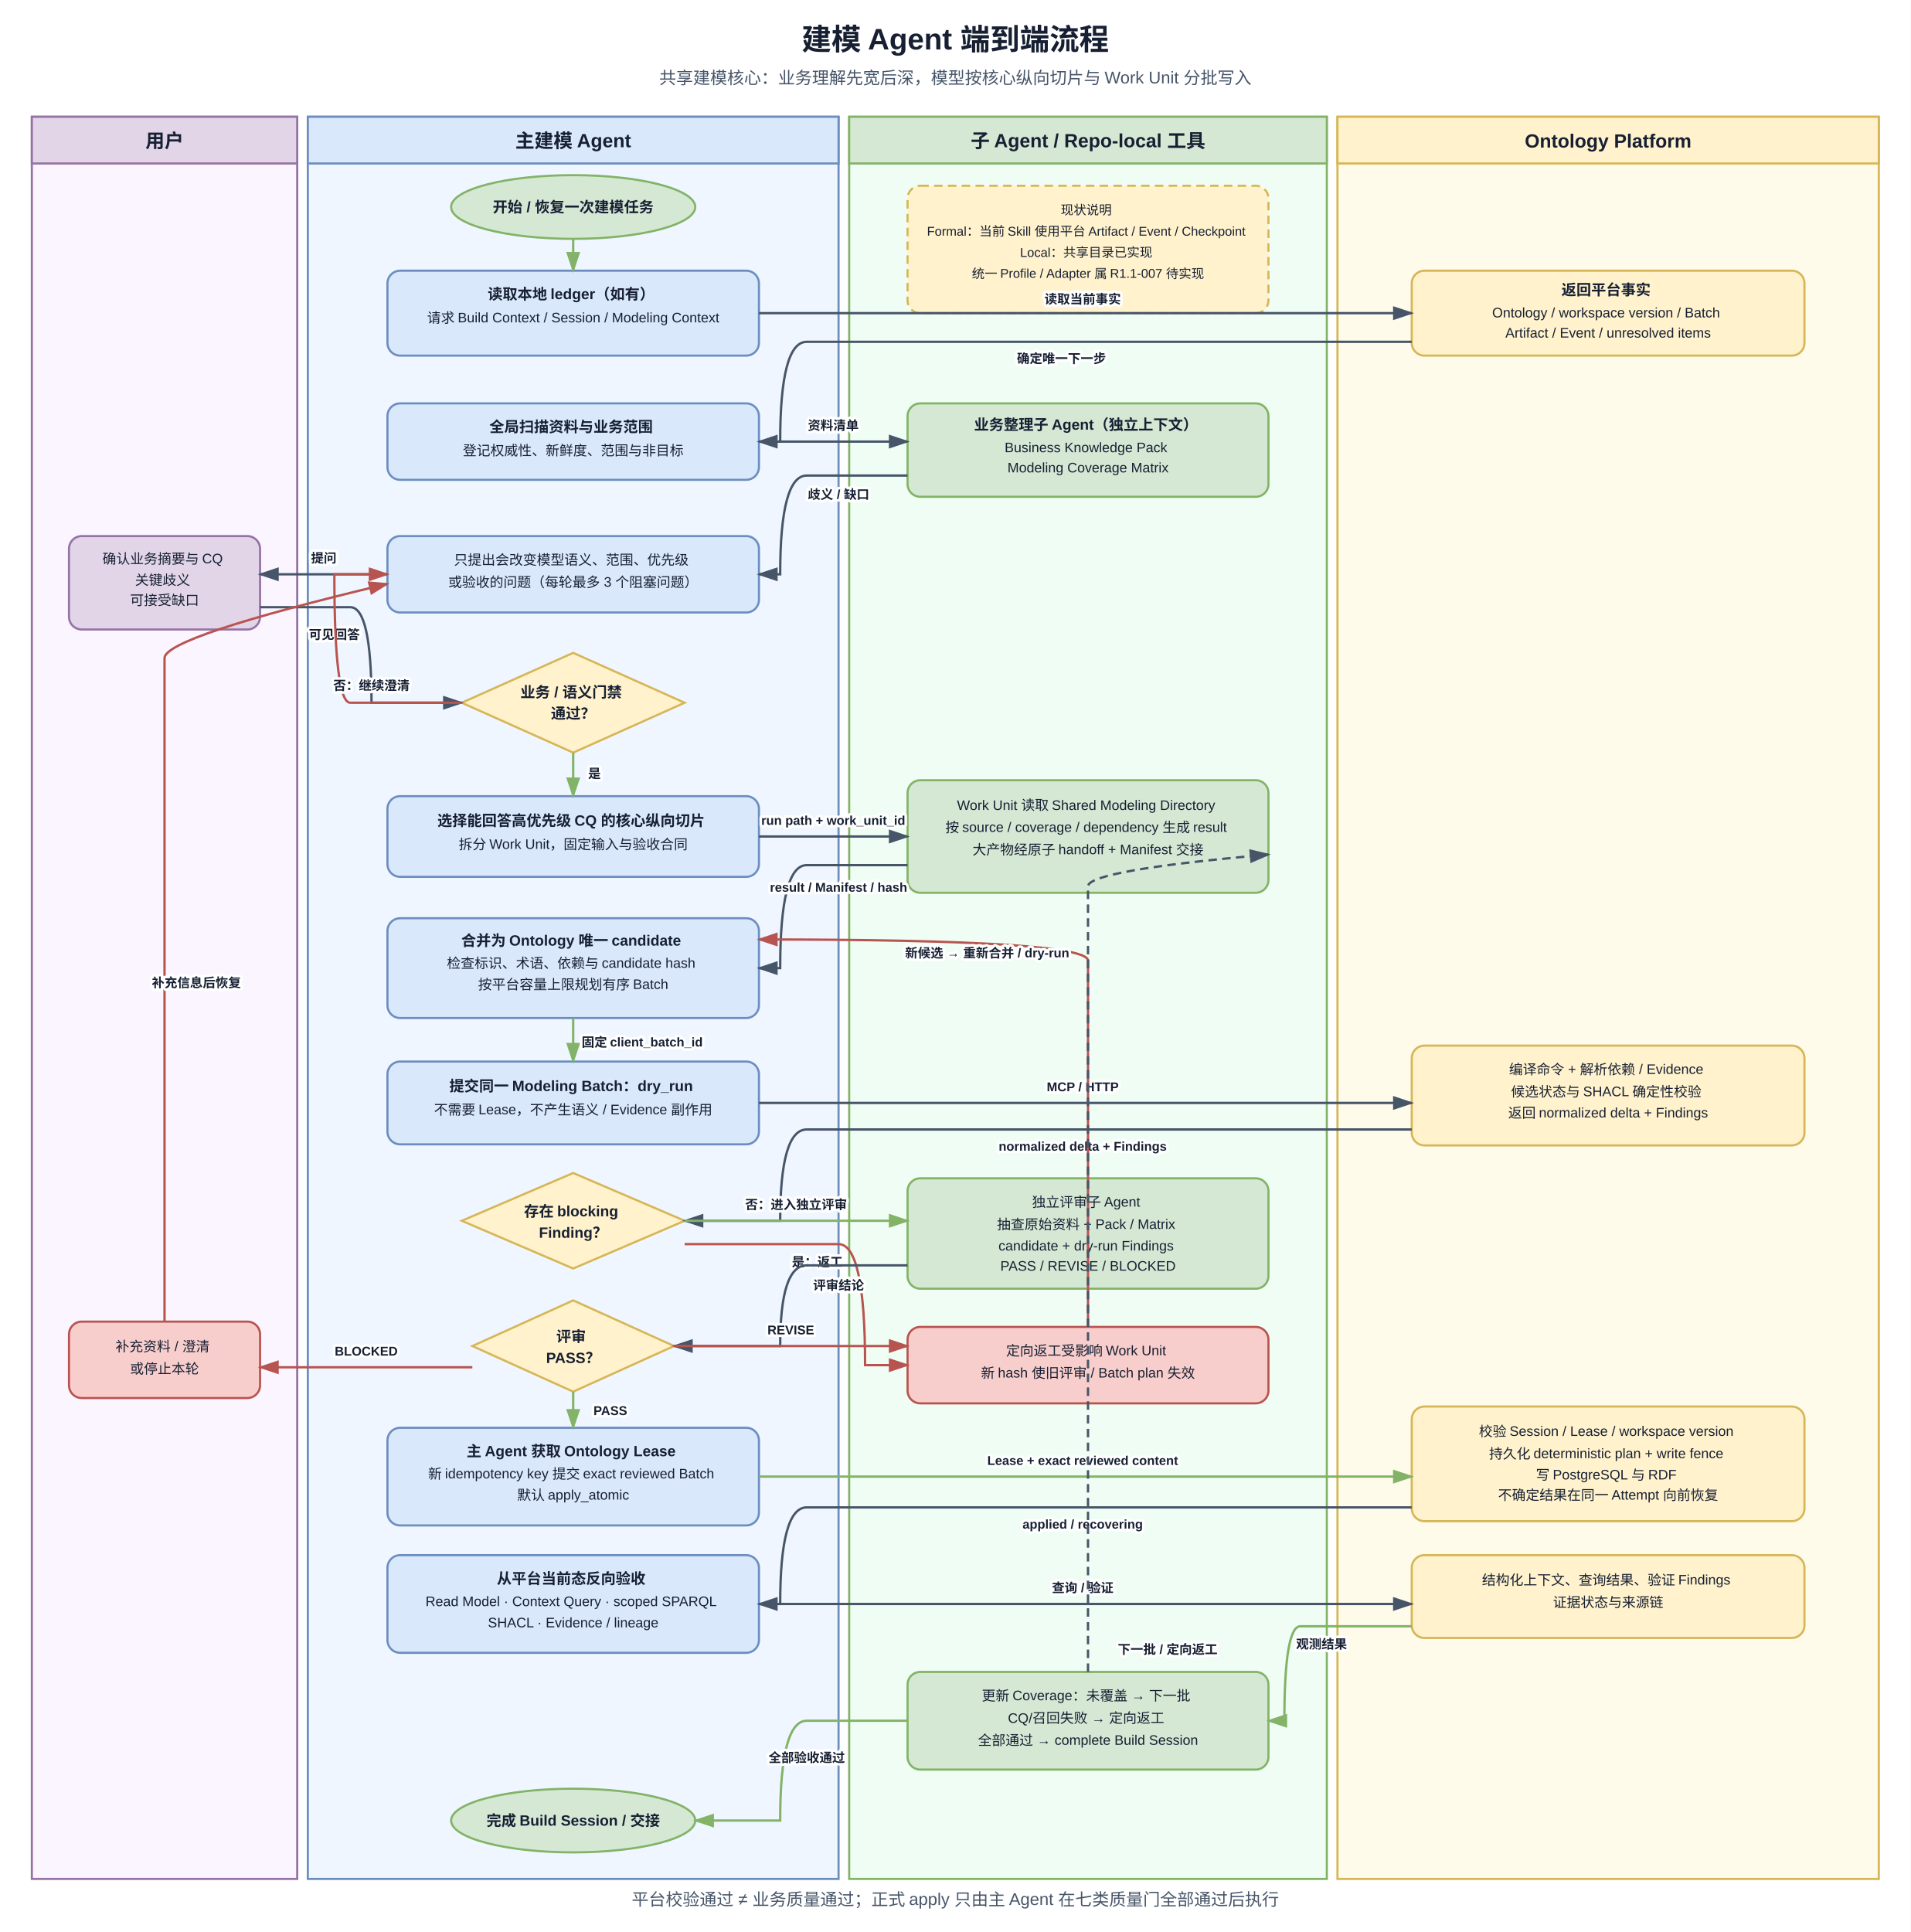
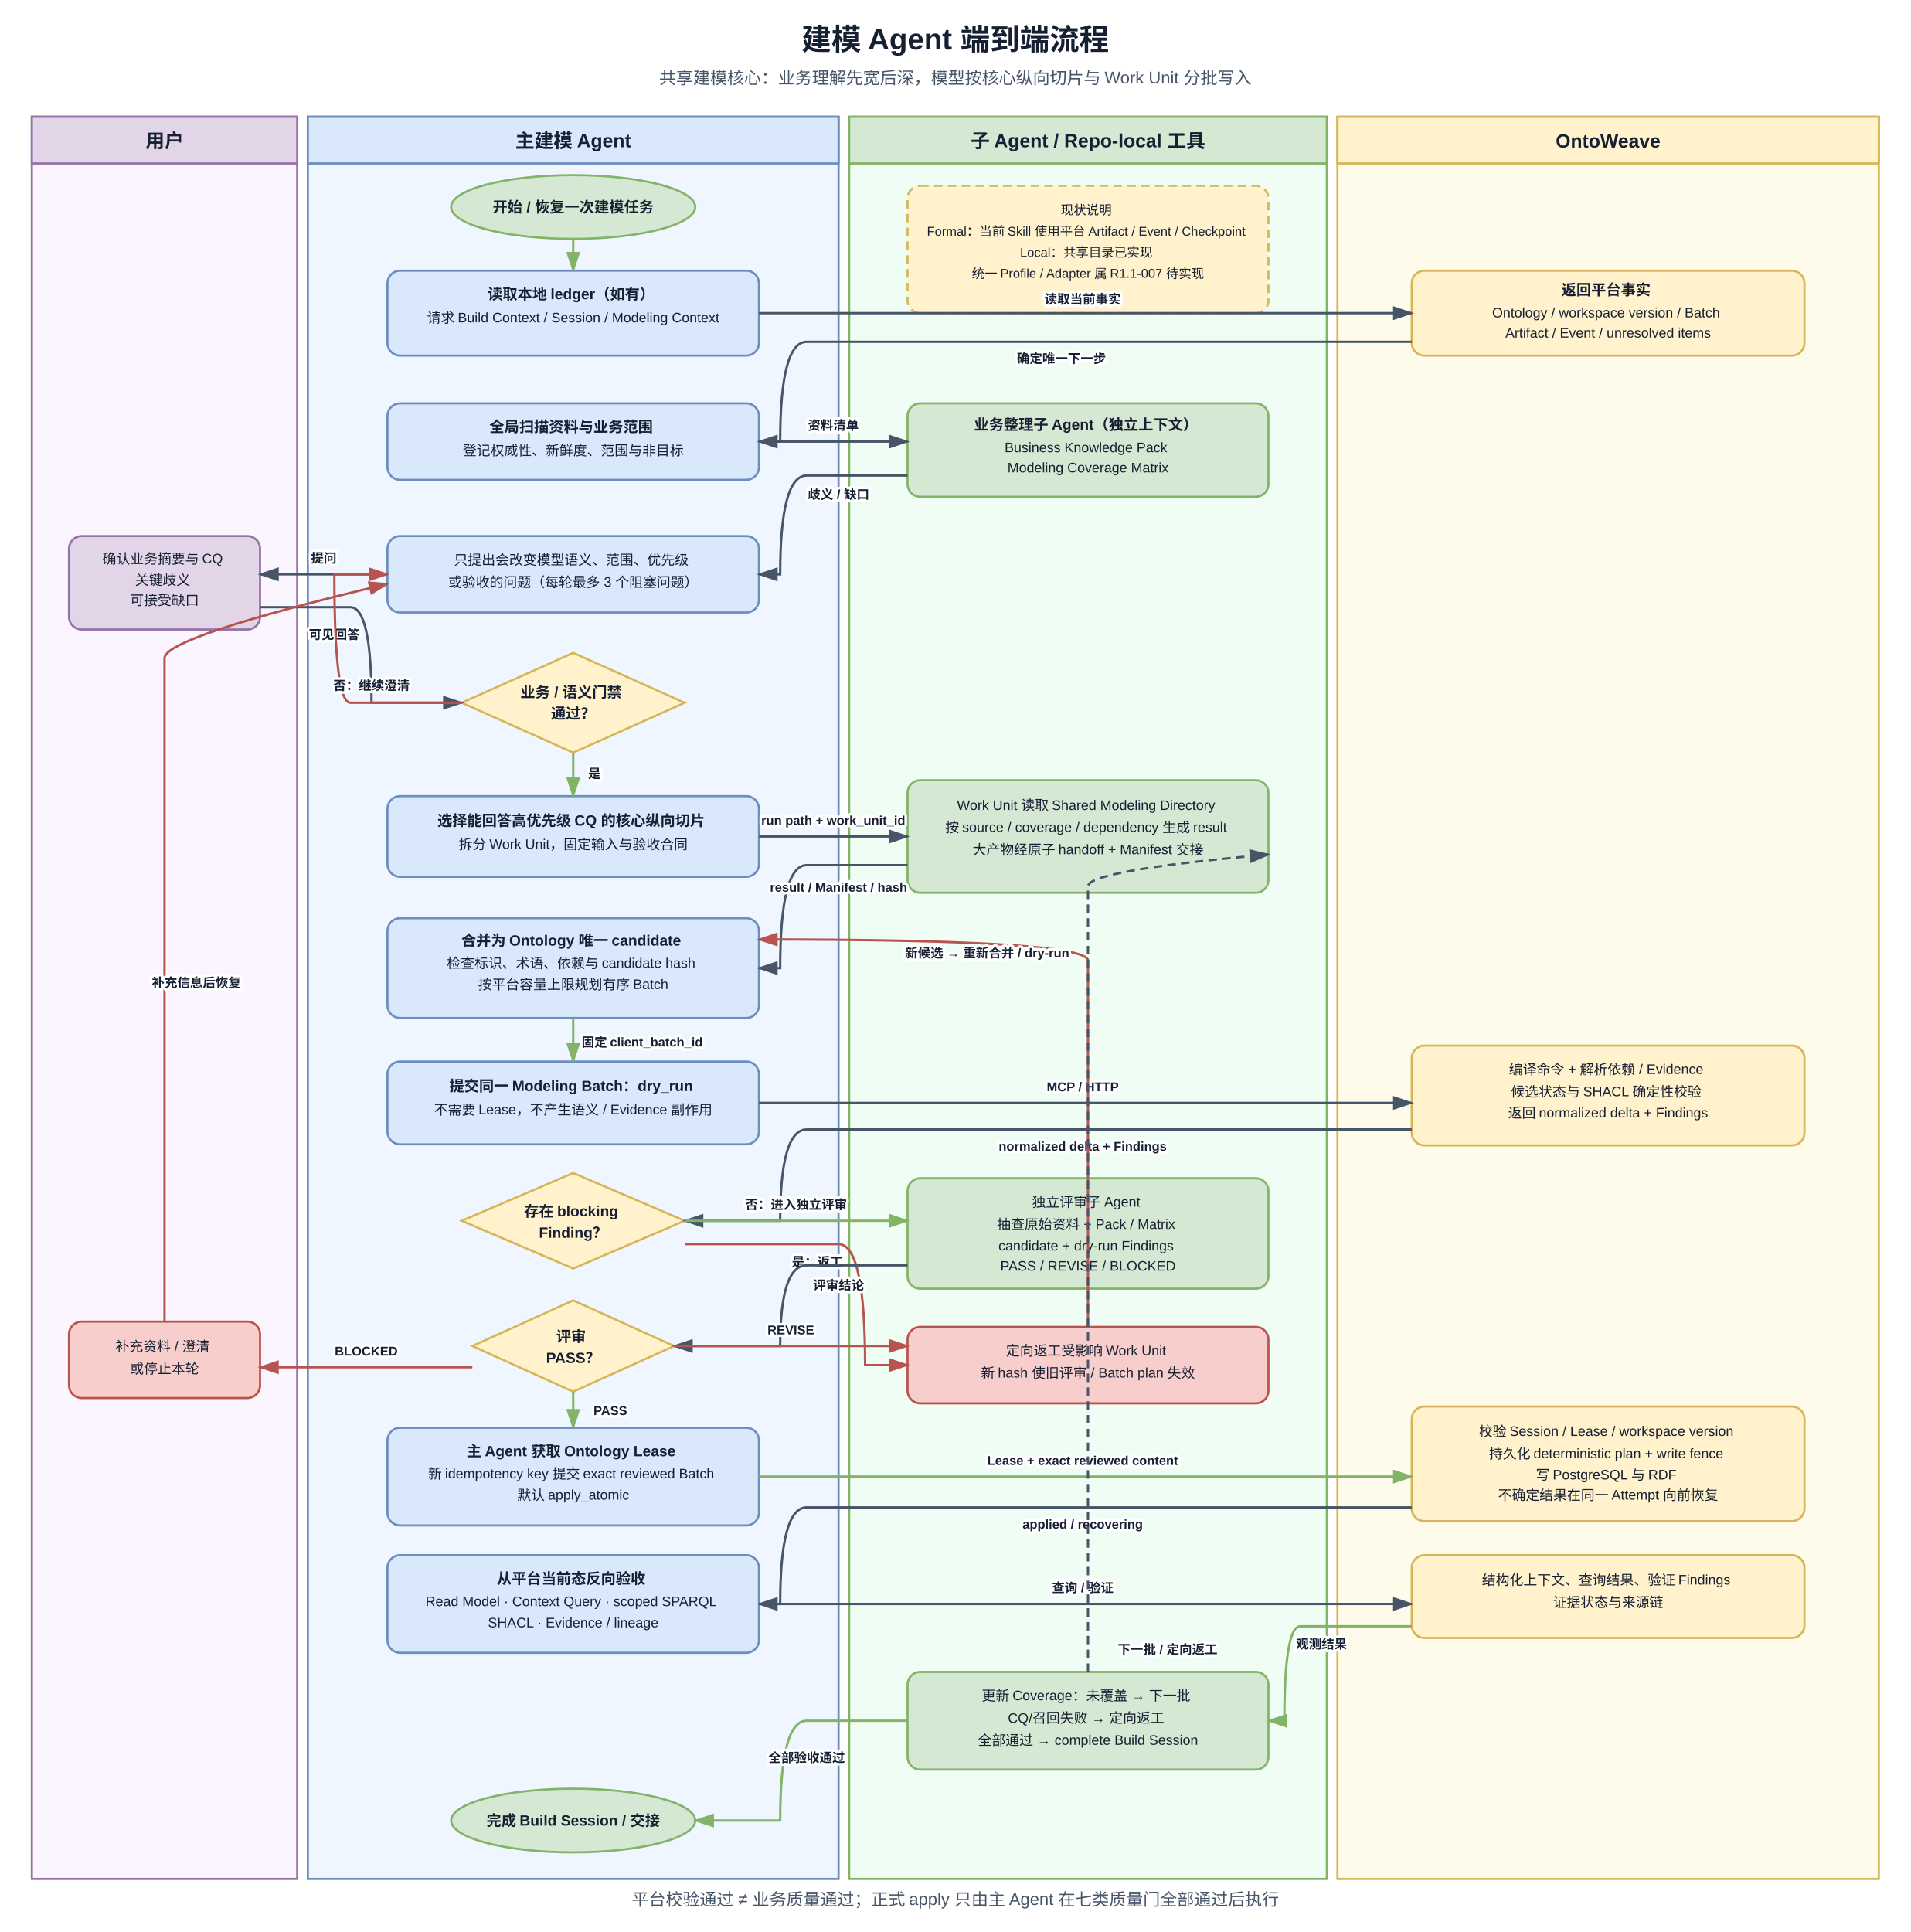
<svg xmlns="http://www.w3.org/2000/svg" width="1800" height="1820" viewBox="0 0 1800 1820">
  <defs>
    <marker id="arrow" markerWidth="10" markerHeight="10" refX="8" refY="3" orient="auto">
      <path d="M0,0 L0,6 L9,3 z" fill="#475569" />
    </marker>
    <marker id="arrowGreen" markerWidth="10" markerHeight="10" refX="8" refY="3" orient="auto">
      <path d="M0,0 L0,6 L9,3 z" fill="#82b366" />
    </marker>
    <marker id="arrowRed" markerWidth="10" markerHeight="10" refX="8" refY="3" orient="auto">
      <path d="M0,0 L0,6 L9,3 z" fill="#b85450" />
    </marker>
    <style>
      text{font-family:Arial,'Noto Sans CJK SC','Microsoft YaHei',sans-serif;fill:#172033}
      .title{font-size:28px;font-weight:700;text-anchor:middle}.subtitle{font-size:16px;fill:#475569;text-anchor:middle}
      .laneTitle{font-size:18px;font-weight:700;text-anchor:middle}.node{stroke-width:2}.label{font-size:14px;font-weight:600;text-anchor:middle}.small{font-size:13px;font-weight:500;text-anchor:middle}.tiny{font-size:12px;font-weight:500;text-anchor:middle}
      .edge{fill:none;stroke:#475569;stroke-width:2.2;marker-end:url(#arrow)}.green{stroke:#82b366;marker-end:url(#arrowGreen)}.red{stroke:#b85450;marker-end:url(#arrowRed)}.dash{stroke-dasharray:8 5}
      .edgeLabel{font-size:12px;font-weight:700;text-anchor:middle;paint-order:stroke;stroke:#fff;stroke-width:5px;stroke-linejoin:round}
    </style>
  </defs>
  <rect width="1800" height="1820" fill="#fff" />
  <text class="title" x="900" y="47">建模 Agent 端到端流程</text>
  <text class="subtitle" x="900" y="79">共享建模核心：业务理解先宽后深，模型按核心纵向切片与 Work Unit 分批写入</text>
  <rect x="30" y="110" width="250" height="1660" fill="#faf5ff" stroke="#9673a6" stroke-width="2" />
  <rect x="30" y="110" width="250" height="44" fill="#e1d5e7" stroke="#9673a6" stroke-width="2" />
  <text class="laneTitle" x="155" y="139">用户</text>
  <rect x="290" y="110" width="500" height="1660" fill="#eff6ff" stroke="#6c8ebf" stroke-width="2" />
  <rect x="290" y="110" width="500" height="44" fill="#dae8fc" stroke="#6c8ebf" stroke-width="2" />
  <text class="laneTitle" x="540" y="139">主建模 Agent</text>
  <rect x="800" y="110" width="450" height="1660" fill="#f0fdf4" stroke="#82b366" stroke-width="2" />
  <rect x="800" y="110" width="450" height="44" fill="#d5e8d4" stroke="#82b366" stroke-width="2" />
  <text class="laneTitle" x="1025" y="139">子 Agent / Repo-local 工具</text>
  <rect x="1260" y="110" width="510" height="1660" fill="#fffbeb" stroke="#d6b656" stroke-width="2" />
  <rect x="1260" y="110" width="510" height="44" fill="#fff2cc" stroke="#d6b656" stroke-width="2" />
-   <text class="laneTitle" x="1515" y="139">Ontology Platform</text>
+   <text class="laneTitle" x="1515" y="139">OntoWeave</text>
  <ellipse class="node" cx="540" cy="195" rx="115" ry="30" fill="#d5e8d4" stroke="#82b366" />
  <text class="label" x="540" y="200">开始 / 恢复一次建模任务</text>
  <rect class="node" x="365" y="255" width="350" height="80" rx="12" fill="#dae8fc" stroke="#6c8ebf" />
  <text class="label" x="540" y="282">
    <tspan x="540">读取本地 ledger（如有）</tspan>
    <tspan class="small" x="540" dy="22">请求 Build Context / Session / Modeling Context</tspan>
  </text>
  <rect class="node" x="1330" y="255" width="370" height="80" rx="12" fill="#fff2cc" stroke="#d6b656" />
  <text class="label" x="1515" y="278">
    <tspan x="1515">返回平台事实</tspan>
    <tspan class="small" x="1515" dy="21">Ontology / workspace version / Batch</tspan>
    <tspan class="small" x="1515" dy="19">Artifact / Event / unresolved items</tspan>
  </text>
  <rect class="node" x="365" y="380" width="350" height="72" rx="12" fill="#dae8fc" stroke="#6c8ebf" />
  <text class="label" x="540" y="407">
    <tspan x="540">全局扫描资料与业务范围</tspan>
    <tspan class="small" x="540" dy="22">登记权威性、新鲜度、范围与非目标</tspan>
  </text>
  <rect class="node" x="855" y="380" width="340" height="88" rx="12" fill="#d5e8d4" stroke="#82b366" />
  <text class="label" x="1025" y="405">
    <tspan x="1025">业务整理子 Agent（独立上下文）</tspan>
    <tspan class="small" x="1025" dy="21">Business Knowledge Pack</tspan>
    <tspan class="small" x="1025" dy="19">Modeling Coverage Matrix</tspan>
  </text>
  <rect class="node" x="365" y="505" width="350" height="72" rx="12" fill="#dae8fc" stroke="#6c8ebf" />
  <text class="small" x="540" y="532">
    <tspan x="540">只提出会改变模型语义、范围、优先级</tspan>
    <tspan x="540" dy="21">或验收的问题（每轮最多 3 个阻塞问题）</tspan>
  </text>
  <rect class="node" x="65" y="505" width="180" height="88" rx="12" fill="#e1d5e7" stroke="#9673a6" />
  <text class="small" x="155" y="531">
    <tspan x="155">确认业务摘要与 CQ</tspan>
    <tspan x="155" dy="20">关键歧义</tspan>
    <tspan x="155" dy="19">可接受缺口</tspan>
  </text>
  <polygon class="node" points="540,615 645,662 540,709 435,662" fill="#fff2cc" stroke="#d6b656" />
  <text class="label" x="540" y="657">
    <tspan x="540">业务 / 语义门禁</tspan>
    <tspan x="540" dy="20">通过？</tspan>
  </text>
  <rect class="node" x="365" y="750" width="350" height="76" rx="12" fill="#dae8fc" stroke="#6c8ebf" />
  <text class="label" x="540" y="778">
    <tspan x="540">选择能回答高优先级 CQ 的核心纵向切片</tspan>
    <tspan class="small" x="540" dy="22">拆分 Work Unit，固定输入与验收合同</tspan>
  </text>
  <rect class="node" x="855" y="735" width="340" height="106" rx="12" fill="#d5e8d4" stroke="#82b366" />
  <text class="small" x="1025" y="763">
    <tspan x="1025">Work Unit 读取 Shared Modeling Directory</tspan>
    <tspan x="1025" dy="21">按 source / coverage / dependency 生成 result</tspan>
    <tspan x="1025" dy="21">大产物经原子 handoff + Manifest 交接</tspan>
  </text>
  <rect class="node" x="365" y="865" width="350" height="94" rx="12" fill="#dae8fc" stroke="#6c8ebf" />
  <text class="label" x="540" y="891">
    <tspan x="540">合并为 Ontology 唯一 candidate</tspan>
    <tspan class="small" x="540" dy="21">检查标识、术语、依赖与 candidate hash</tspan>
    <tspan class="small" x="540" dy="20">按平台容量上限规划有序 Batch</tspan>
  </text>
  <rect class="node" x="365" y="1000" width="350" height="78" rx="12" fill="#dae8fc" stroke="#6c8ebf" />
  <text class="label" x="540" y="1028">
    <tspan x="540">提交同一 Modeling Batch：dry_run</tspan>
    <tspan class="small" x="540" dy="22">不需要 Lease，不产生语义 / Evidence 副作用</tspan>
  </text>
  <rect class="node" x="1330" y="985" width="370" height="94" rx="12" fill="#fff2cc" stroke="#d6b656" />
  <text class="small" x="1515" y="1012">
    <tspan x="1515">编译命令 + 解析依赖 / Evidence</tspan>
    <tspan x="1515" dy="21">候选状态与 SHACL 确定性校验</tspan>
    <tspan x="1515" dy="20">返回 normalized delta + Findings</tspan>
  </text>
  <polygon class="node" points="540,1105 645,1150 540,1195 435,1150" fill="#fff2cc" stroke="#d6b656" />
  <text class="label" x="540" y="1146">
    <tspan x="540">存在 blocking</tspan>
    <tspan x="540" dy="20">Finding？</tspan>
  </text>
  <rect class="node" x="855" y="1110" width="340" height="104" rx="12" fill="#d5e8d4" stroke="#82b366" />
  <text class="small" x="1025" y="1137">
    <tspan x="1025">独立评审子 Agent</tspan>
    <tspan x="1025" dy="21">抽查原始资料 + Pack / Matrix</tspan>
    <tspan x="1025" dy="20">candidate + dry-run Findings</tspan>
    <tspan x="1025" dy="19">PASS / REVISE / BLOCKED</tspan>
  </text>
  <polygon class="node" points="540,1225 635,1268 540,1311 445,1268" fill="#fff2cc" stroke="#d6b656" />
  <text class="label" x="540" y="1264">
    <tspan x="540">评审</tspan>
    <tspan x="540" dy="20">PASS？</tspan>
  </text>
  <rect class="node" x="855" y="1250" width="340" height="72" rx="12" fill="#f8cecc" stroke="#b85450" />
  <text class="small" x="1025" y="1277">
    <tspan x="1025">定向返工受影响 Work Unit</tspan>
    <tspan x="1025" dy="21">新 hash 使旧评审 / Batch plan 失效</tspan>
  </text>
  <rect class="node" x="65" y="1245" width="180" height="72" rx="12" fill="#f8cecc" stroke="#b85450" />
  <text class="small" x="155" y="1273">
    <tspan x="155">补充资料 / 澄清</tspan>
    <tspan x="155" dy="21">或停止本轮</tspan>
  </text>
  <rect class="node" x="365" y="1345" width="350" height="92" rx="12" fill="#dae8fc" stroke="#6c8ebf" />
  <text class="label" x="540" y="1372">
    <tspan x="540">主 Agent 获取 Ontology Lease</tspan>
    <tspan class="small" x="540" dy="21">新 idempotency key 提交 exact reviewed Batch</tspan>
    <tspan class="small" x="540" dy="20">默认 apply_atomic</tspan>
  </text>
  <rect class="node" x="1330" y="1325" width="370" height="108" rx="12" fill="#fff2cc" stroke="#d6b656" />
  <text class="small" x="1515" y="1353">
    <tspan x="1515">校验 Session / Lease / workspace version</tspan>
    <tspan x="1515" dy="21">持久化 deterministic plan + write fence</tspan>
    <tspan x="1515" dy="20">写 PostgreSQL 与 RDF</tspan>
    <tspan x="1515" dy="19">不确定结果在同一 Attempt 向前恢复</tspan>
  </text>
  <rect class="node" x="365" y="1465" width="350" height="92" rx="12" fill="#dae8fc" stroke="#6c8ebf" />
  <text class="label" x="540" y="1492">
    <tspan x="540">从平台当前态反向验收</tspan>
    <tspan class="small" x="540" dy="21">Read Model · Context Query · scoped SPARQL</tspan>
    <tspan class="small" x="540" dy="20">SHACL · Evidence / lineage</tspan>
  </text>
  <rect class="node" x="1330" y="1465" width="370" height="78" rx="12" fill="#fff2cc" stroke="#d6b656" />
  <text class="small" x="1515" y="1493">
    <tspan x="1515">结构化上下文、查询结果、验证 Findings</tspan>
    <tspan x="1515" dy="21">证据状态与来源链</tspan>
  </text>
  <rect class="node" x="855" y="1575" width="340" height="92" rx="12" fill="#d5e8d4" stroke="#82b366" />
  <text class="small" x="1025" y="1602">
    <tspan x="1025">更新 Coverage：未覆盖 → 下一批</tspan>
    <tspan x="1025" dy="21">CQ/召回失败 → 定向返工</tspan>
    <tspan x="1025" dy="21">全部通过 → complete Build Session</tspan>
  </text>
  <ellipse class="node" cx="540" cy="1715" rx="115" ry="30" fill="#d5e8d4" stroke="#82b366" />
  <text class="label" x="540" y="1720">完成 Build Session / 交接</text>
  <rect class="node" x="855" y="175" width="340" height="120" rx="12" fill="#fff2cc" stroke="#d6b656" stroke-dasharray="8 5" />
  <text class="tiny" x="1025" y="202">
    <tspan x="1025">现状说明</tspan>
    <tspan x="1025" dy="20">Formal：当前 Skill 使用平台 Artifact / Event / Checkpoint</tspan>
    <tspan x="1025" dy="20">Local：共享目录已实现</tspan>
    <tspan x="1025" dy="20">统一 Profile / Adapter 属 R1.1-007 待实现</tspan>
  </text>
  <path class="edge green" d="M540 225V255" />
  <path class="edge" d="M715 295H1330" />
  <text class="edgeLabel" x="1020" y="286">读取当前事实</text>
  <path class="edge" d="M1330 322H760Q735 322 735 416H715" />
  <text class="edgeLabel" x="1000" y="342">确定唯一下一步</text>
  <path class="edge" d="M715 416H855" />
  <text class="edgeLabel" x="785" y="405">资料清单</text>
  <path class="edge" d="M855 448H760Q735 448 735 541H715" />
  <text class="edgeLabel" x="790" y="470">歧义 / 缺口</text>
  <path class="edge" d="M365 541H245" />
  <text class="edgeLabel" x="305" y="530">提问</text>
  <path class="edge" d="M245 572H330Q350 572 350 662H435" />
  <text class="edgeLabel" x="315" y="602">可见回答</text>
  <path class="edge red" d="M435 662H330Q315 662 315 541H365" />
  <text class="edgeLabel" x="350" y="650">否：继续澄清</text>
  <path class="edge green" d="M540 709V750" />
  <text class="edgeLabel" x="560" y="733">是</text>
  <path class="edge" d="M715 788H855" />
  <text class="edgeLabel" x="785" y="777">run path + work_unit_id</text>
  <path class="edge" d="M855 815H760Q735 815 735 912H715" />
  <text class="edgeLabel" x="790" y="840">result / Manifest / hash</text>
  <path class="edge green" d="M540 959V1000" />
  <text class="edgeLabel" x="605" y="986">固定 client_batch_id</text>
  <path class="edge" d="M715 1039H1330" />
  <text class="edgeLabel" x="1020" y="1028">MCP / HTTP</text>
  <path class="edge" d="M1330 1064H760Q735 1064 735 1150H645" />
  <text class="edgeLabel" x="1020" y="1084">normalized delta + Findings</text>
  <path class="edge green" d="M645 1150H855" />
  <text class="edgeLabel" x="750" y="1139">否：进入独立评审</text>
  <path class="edge red" d="M645 1172H790Q815 1172 815 1286H855" />
  <text class="edgeLabel" x="770" y="1193">是：返工</text>
  <path class="edge" d="M855 1192H760Q735 1192 735 1268H635" />
  <text class="edgeLabel" x="790" y="1215">评审结论</text>
  <path class="edge red" d="M635 1268H855" />
  <text class="edgeLabel" x="745" y="1257">REVISE</text>
  <path class="edge red" d="M445 1288H245" />
  <text class="edgeLabel" x="345" y="1277">BLOCKED</text>
  <path class="edge red" d="M1025 1250V905Q1025 885 715 885" />
  <text class="edgeLabel" x="930" y="902">新候选 → 重新合并 / dry-run</text>
  <path class="edge red" d="M155 1245V620Q155 600 365 550" />
  <text class="edgeLabel" x="185" y="930">补充信息后恢复</text>
  <path class="edge green" d="M540 1311V1345" />
  <text class="edgeLabel" x="575" y="1333">PASS</text>
  <path class="edge green" d="M715 1391H1330" />
  <text class="edgeLabel" x="1020" y="1380">Lease + exact reviewed content</text>
  <path class="edge" d="M1330 1420H760Q735 1420 735 1511H715" />
  <text class="edgeLabel" x="1020" y="1440">applied / recovering</text>
  <path class="edge" d="M715 1511H1330" />
  <text class="edgeLabel" x="1020" y="1500">查询 / 验证</text>
  <path class="edge green" d="M1330 1532H1225Q1210 1532 1210 1621H1195" />
  <text class="edgeLabel" x="1245" y="1553">观测结果</text>
  <path class="edge green" d="M855 1621H760Q735 1621 735 1715H655" />
  <text class="edgeLabel" x="760" y="1660">全部验收通过</text>
  <path class="edge dash" d="M1025 1575V835Q1025 820 1195 805" />
  <text class="edgeLabel" x="1100" y="1558">下一批 / 定向返工</text>
  <text class="subtitle" x="900" y="1795">平台校验通过 ≠ 业务质量通过；正式 apply 只由主 Agent 在七类质量门全部通过后执行</text>
</svg>
